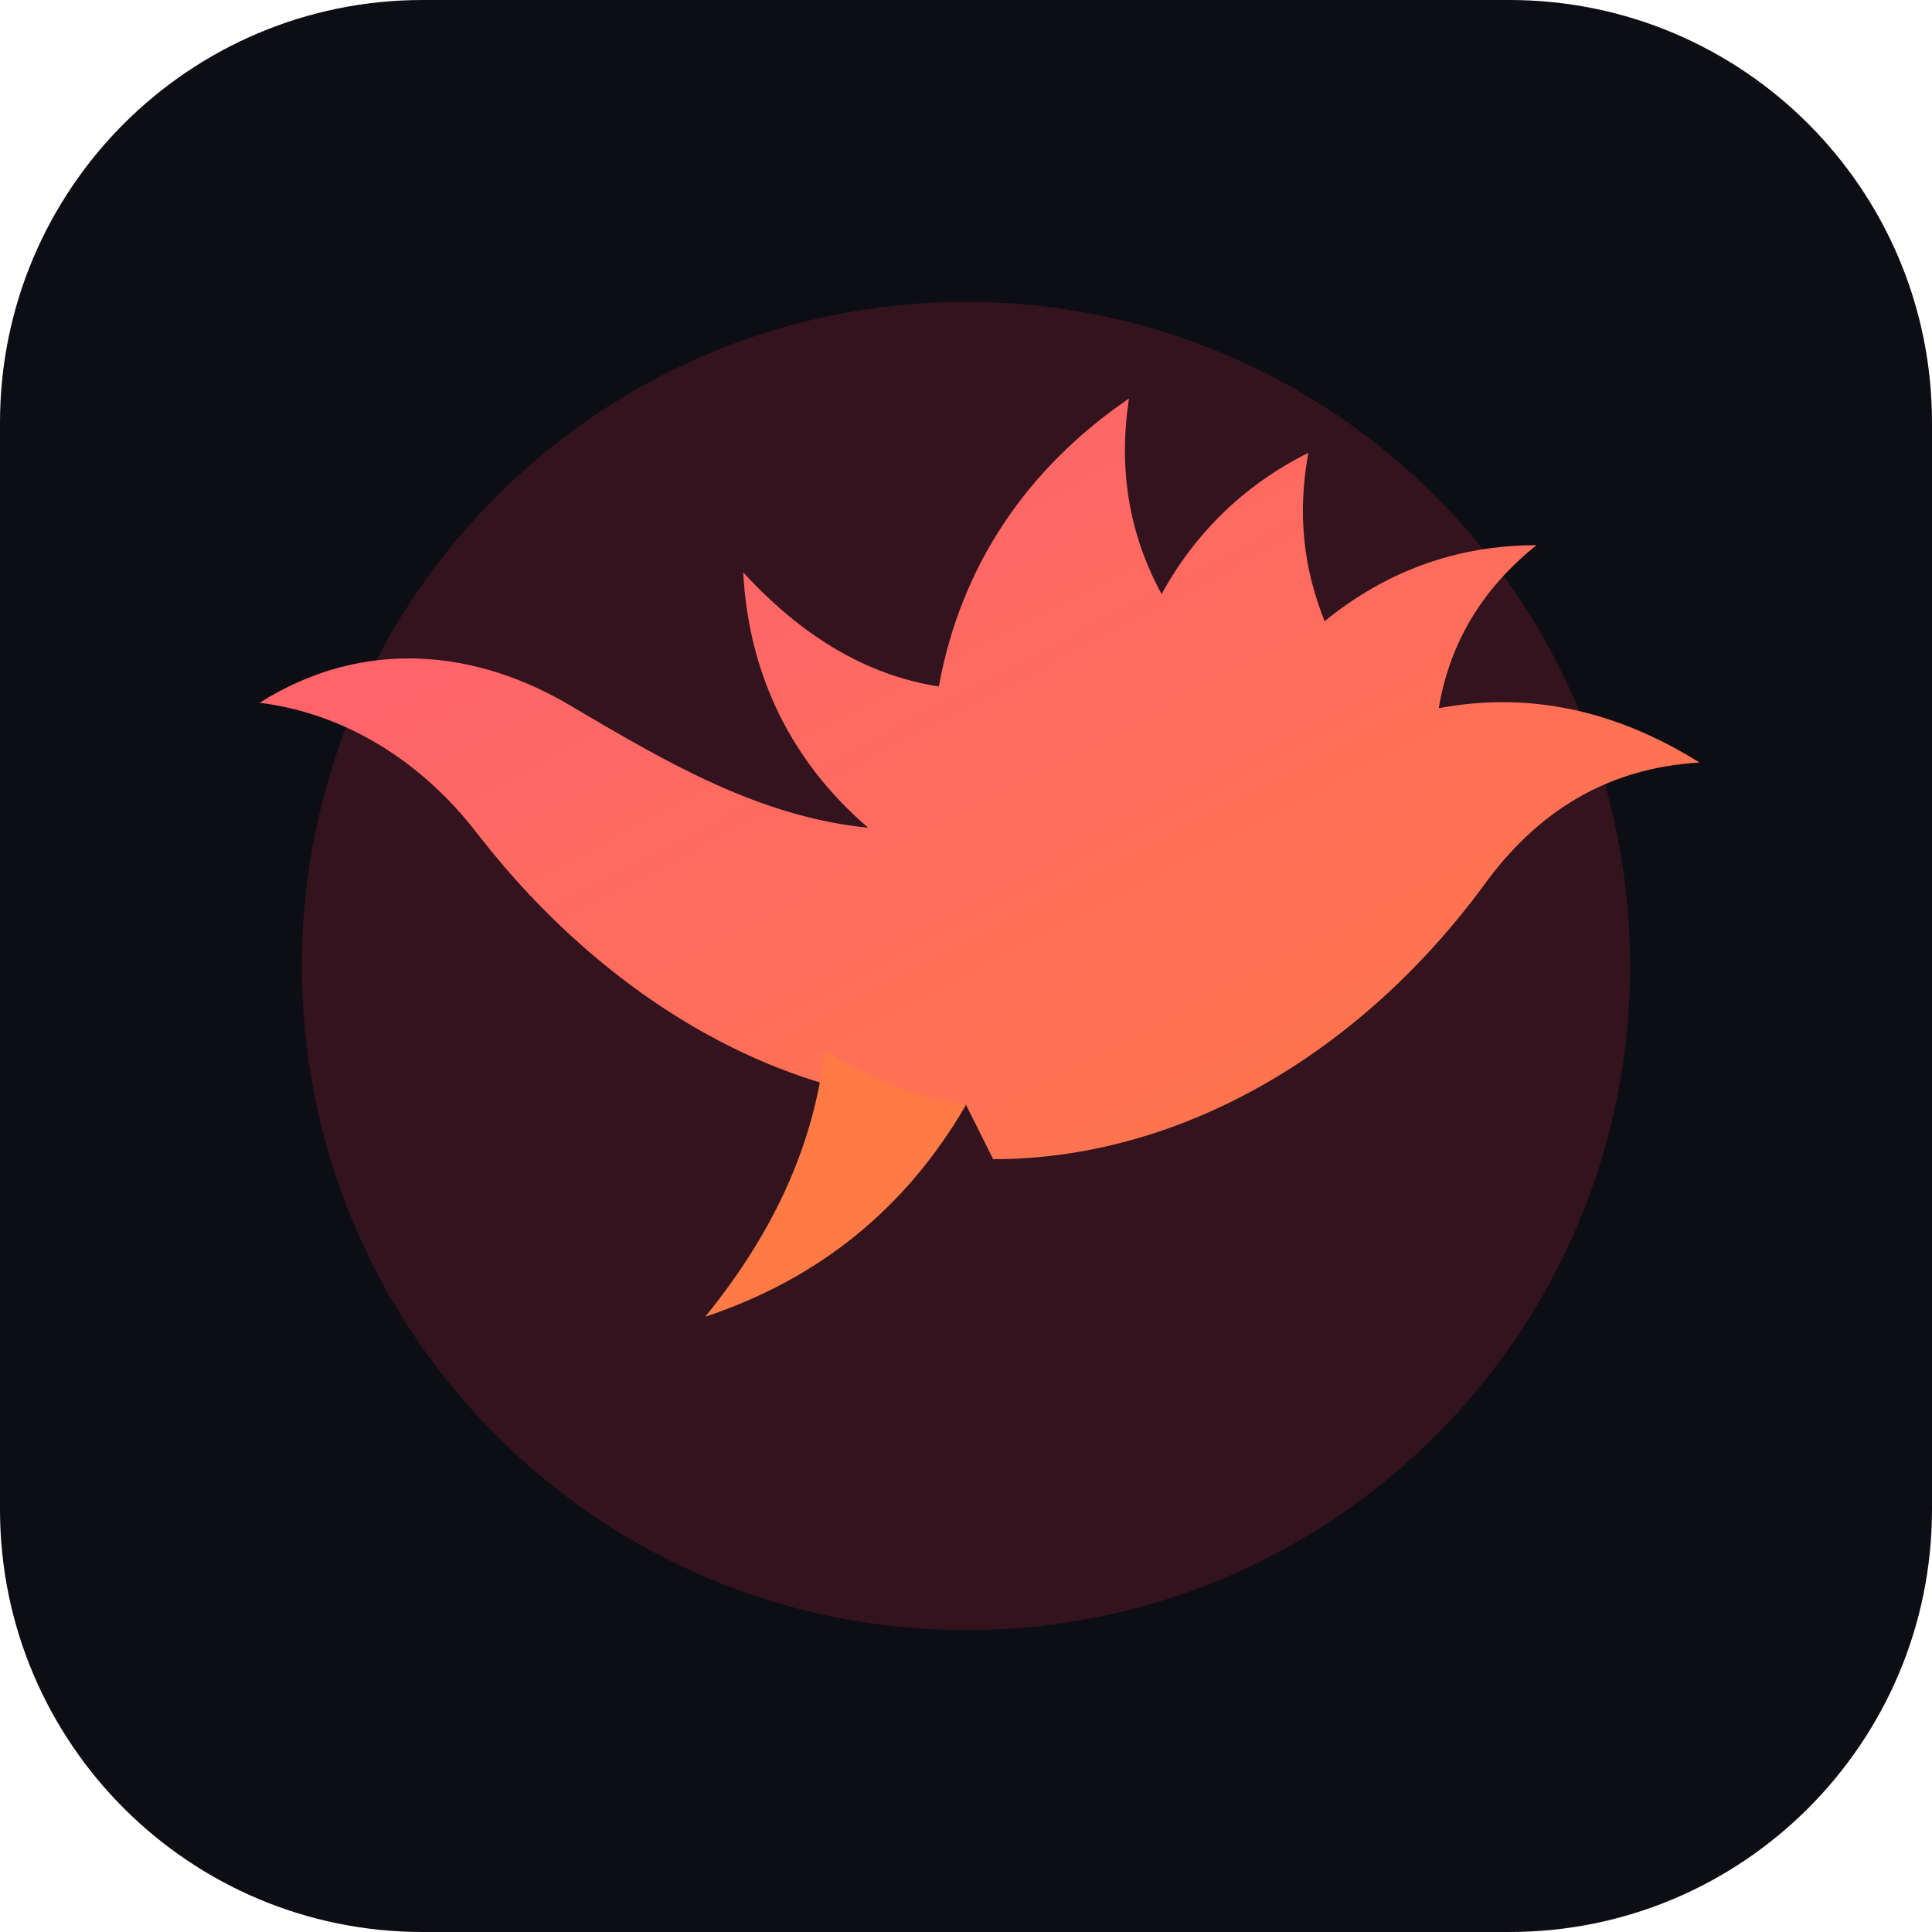
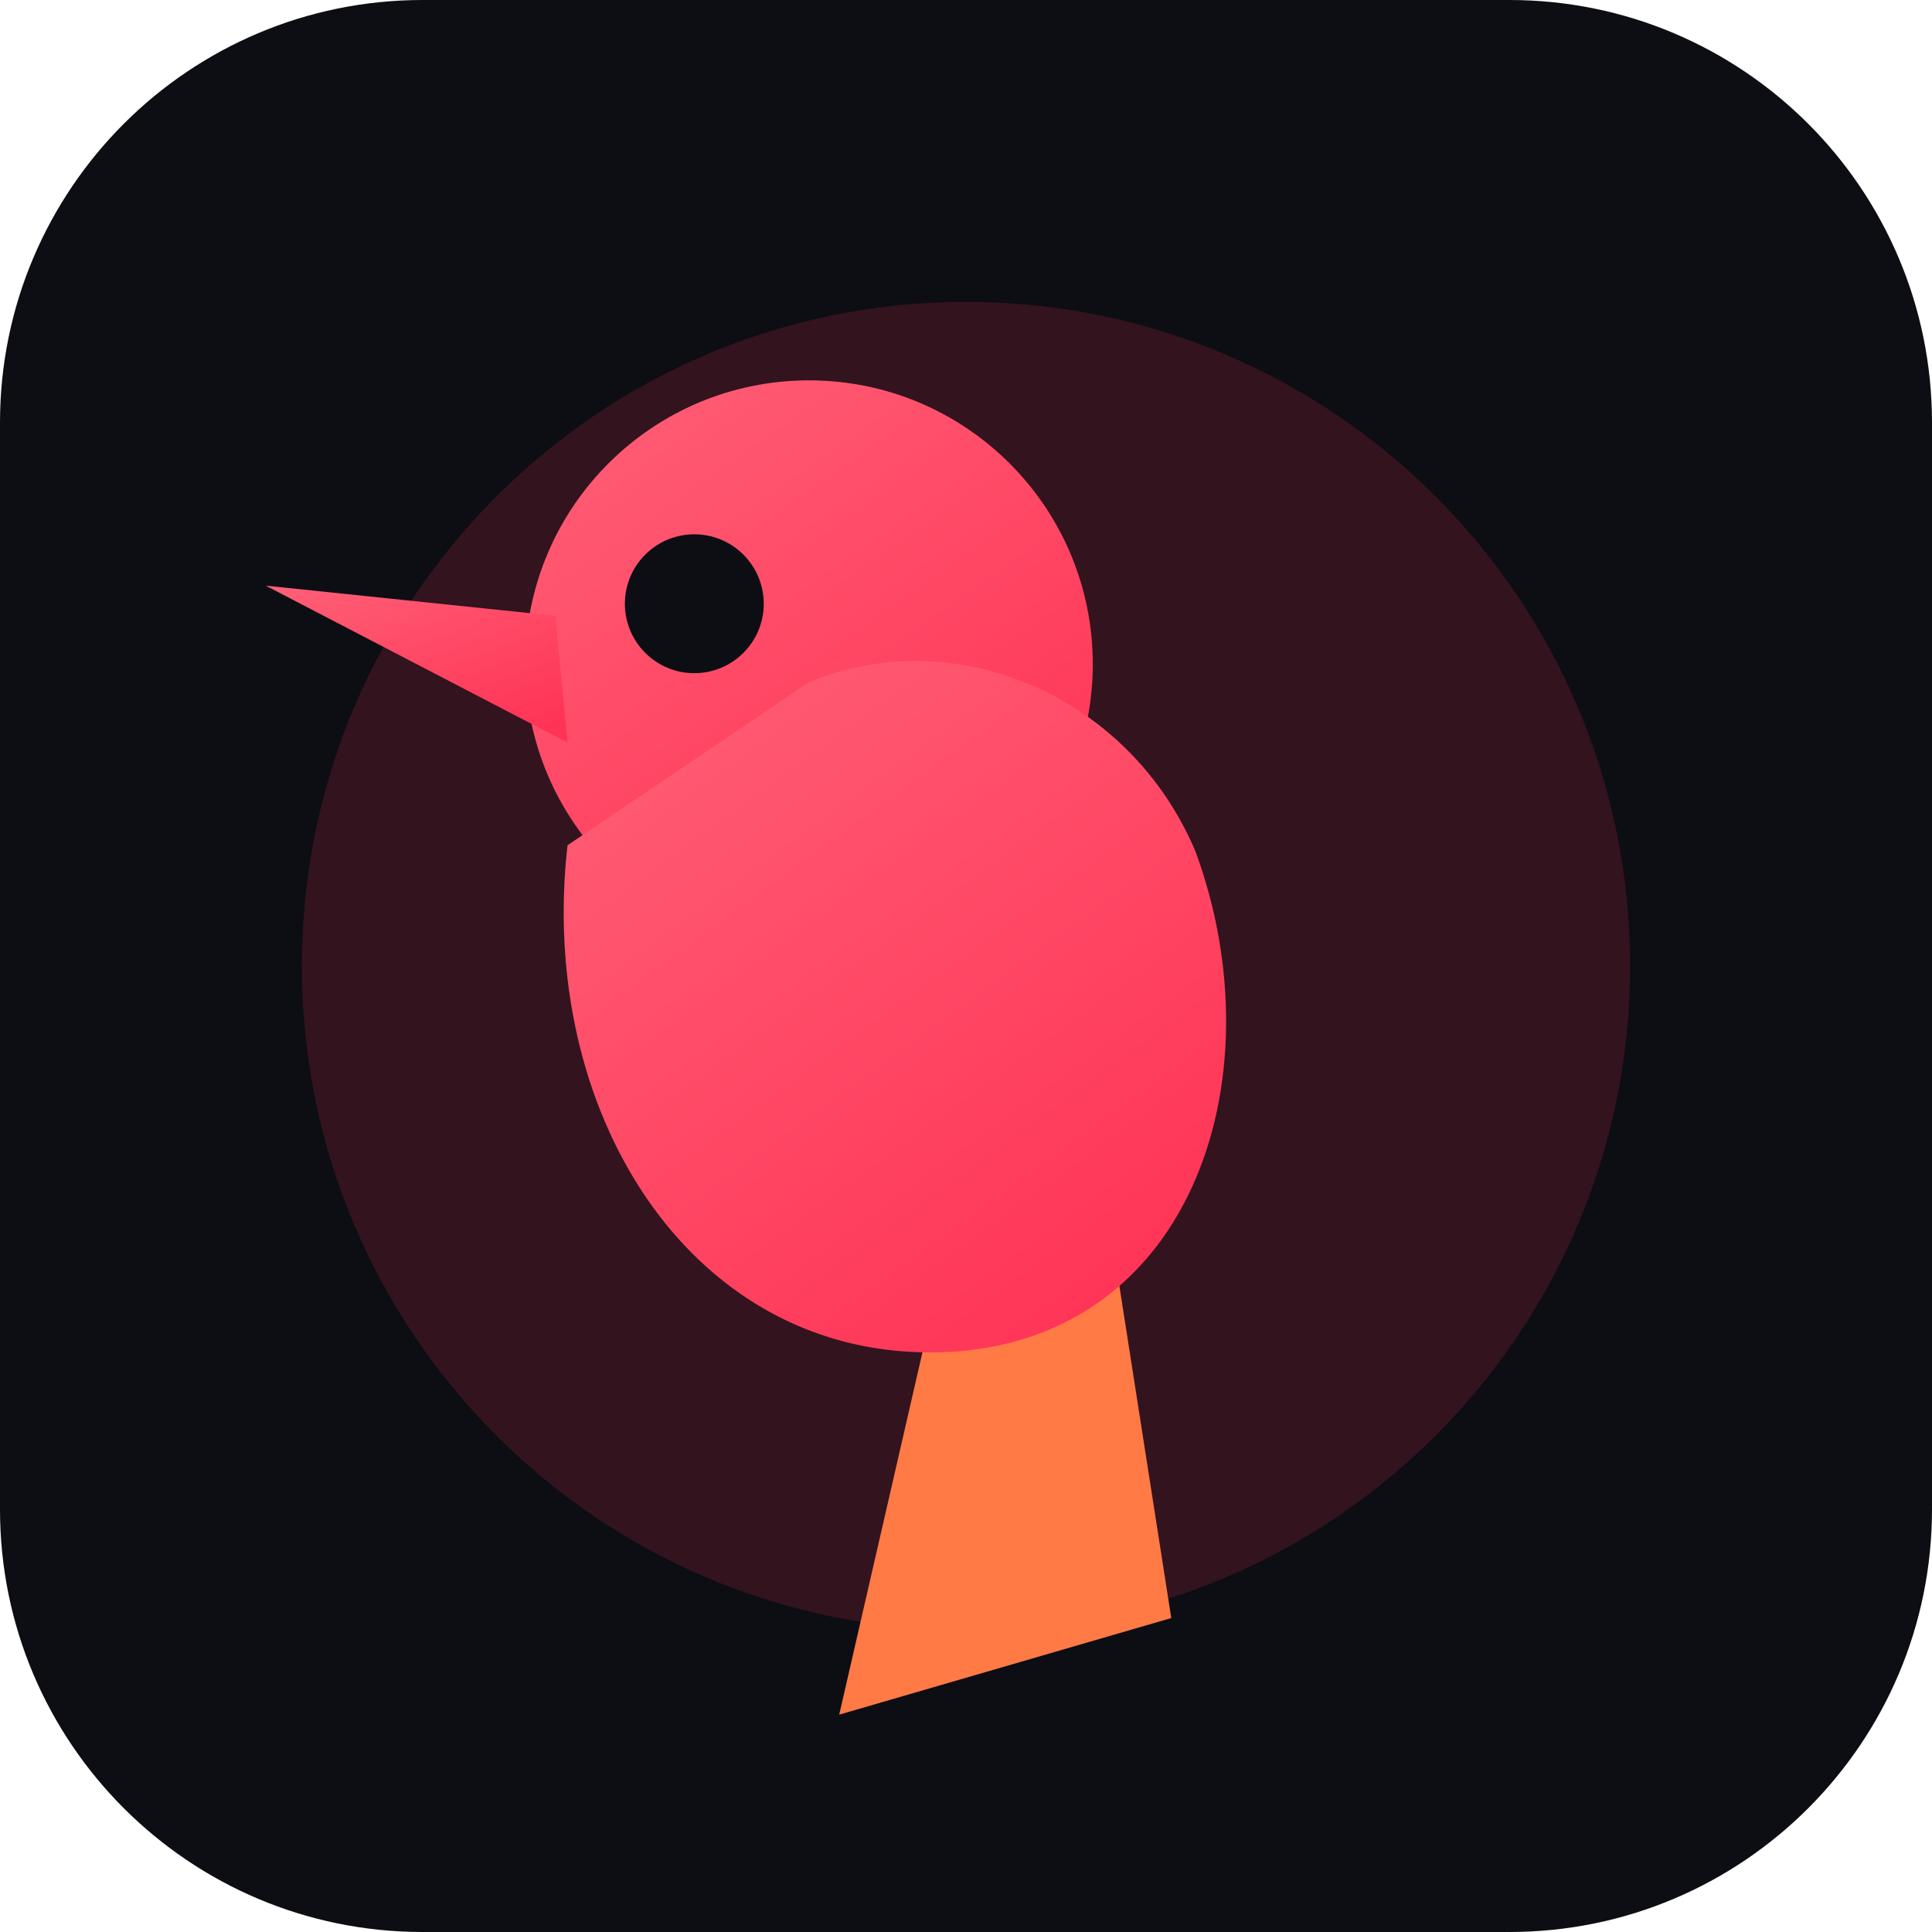
<svg xmlns="http://www.w3.org/2000/svg" width="32" height="32" viewBox="0 0 32 32">
  <defs>
-     <linearGradient id="bird" x1="0" y1="0" x2="1" y2="1">
+     <linearGradient id="bird" x1="0.1" y1="0" x2="0.8" y2="1">
      <stop offset="0" stop-color="#ff5e76" />
-       <stop offset="1" stop-color="#ff7a45" />
+       <stop offset="1" stop-color="#ff3355" />
    </linearGradient>
  </defs>
  <rect width="32" height="32" rx="7" fill="#0d0d14" />
  <circle cx="16" cy="16" r="11" fill="#ff3355" opacity="0.16" />
-   <g transform="translate(1.6 3) scale(0.9)">
-     <path d="M16 17c-3.3 0-6.6-1.9-9-5-1-1.3-2.4-2.2-4-2.4 1.9-1.2 4-1 5.8.1 1.7 1 3.4 2 5.4 2.2-1.4-1.2-2.2-2.8-2.3-4.7 1.1 1.2 2.3 1.9 3.6 2.1.4-2.2 1.6-4 3.5-5.3-.2 1.3 0 2.5.6 3.6.6-1.1 1.5-2 2.7-2.6-.2 1.1-.1 2.1.3 3.1 1.1-.9 2.4-1.4 3.9-1.4-1 .8-1.6 1.8-1.8 3 1.6-.3 3.2 0 4.8 1-1.7.1-3 .9-4 2.3-2.3 3.1-5.6 5-9 5z" fill="url(#bird)" />
-     <path d="M16 17c-1.1 1.9-2.7 3.2-4.8 3.9 1.3-1.6 2-3.2 2.2-4.9 1 .6 1.8.9 2.6 1z" fill="#ff7a45" />
-   </g>
+   <path d="M15.6 21 L13.9 28.4 L19.4 26.8 L18.4 20.4 Z" fill="#ff7a45" />
+   <circle cx="13.4" cy="11" r="4.7" fill="url(#bird)" />
+   <path d="M9.4 14 C8.9 18.4 11.4 22.4 15.4 22.4 C19.7 22.4 21.2 17.9 19.8 14.1 C18.7 11.5 15.8 10.3 13.4 11.3 Z" fill="url(#bird)" />
+   <path d="M9.2 10.2 L4.4 9.7 L9.4 12.3 Z" fill="url(#bird)" />
+   <circle cx="11.5" cy="10" r="1.15" fill="#0d0d14" />
</svg>
